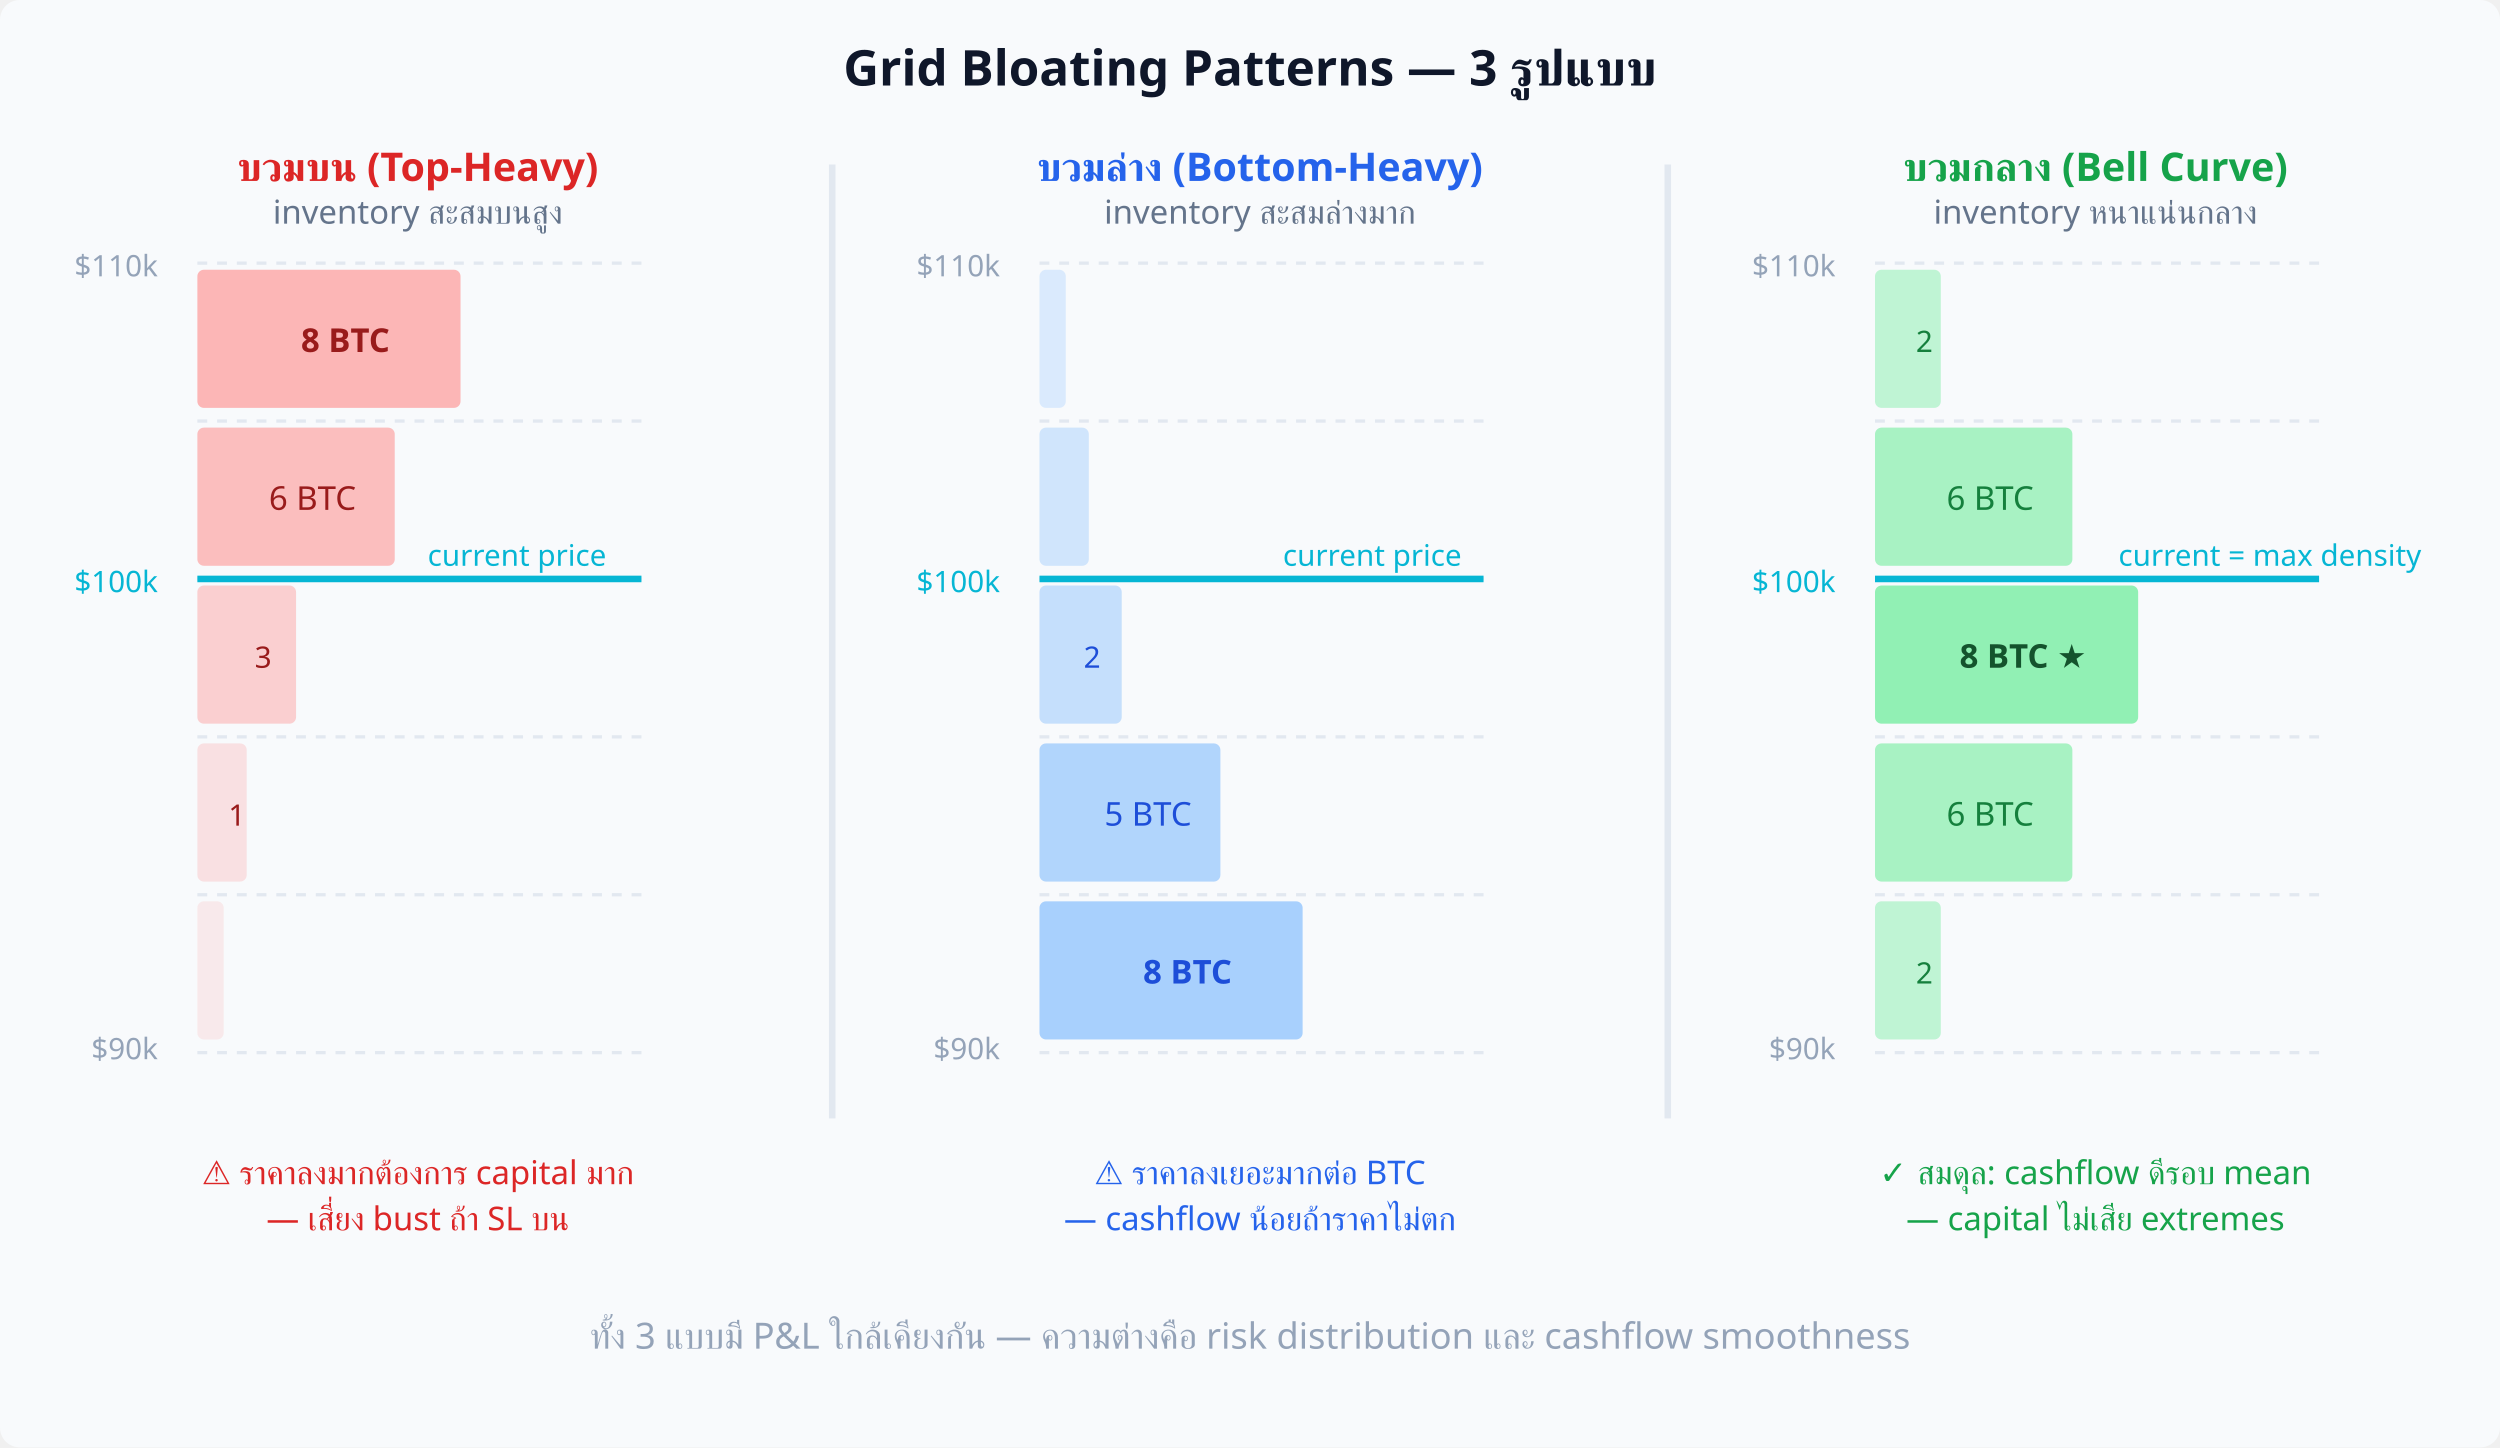
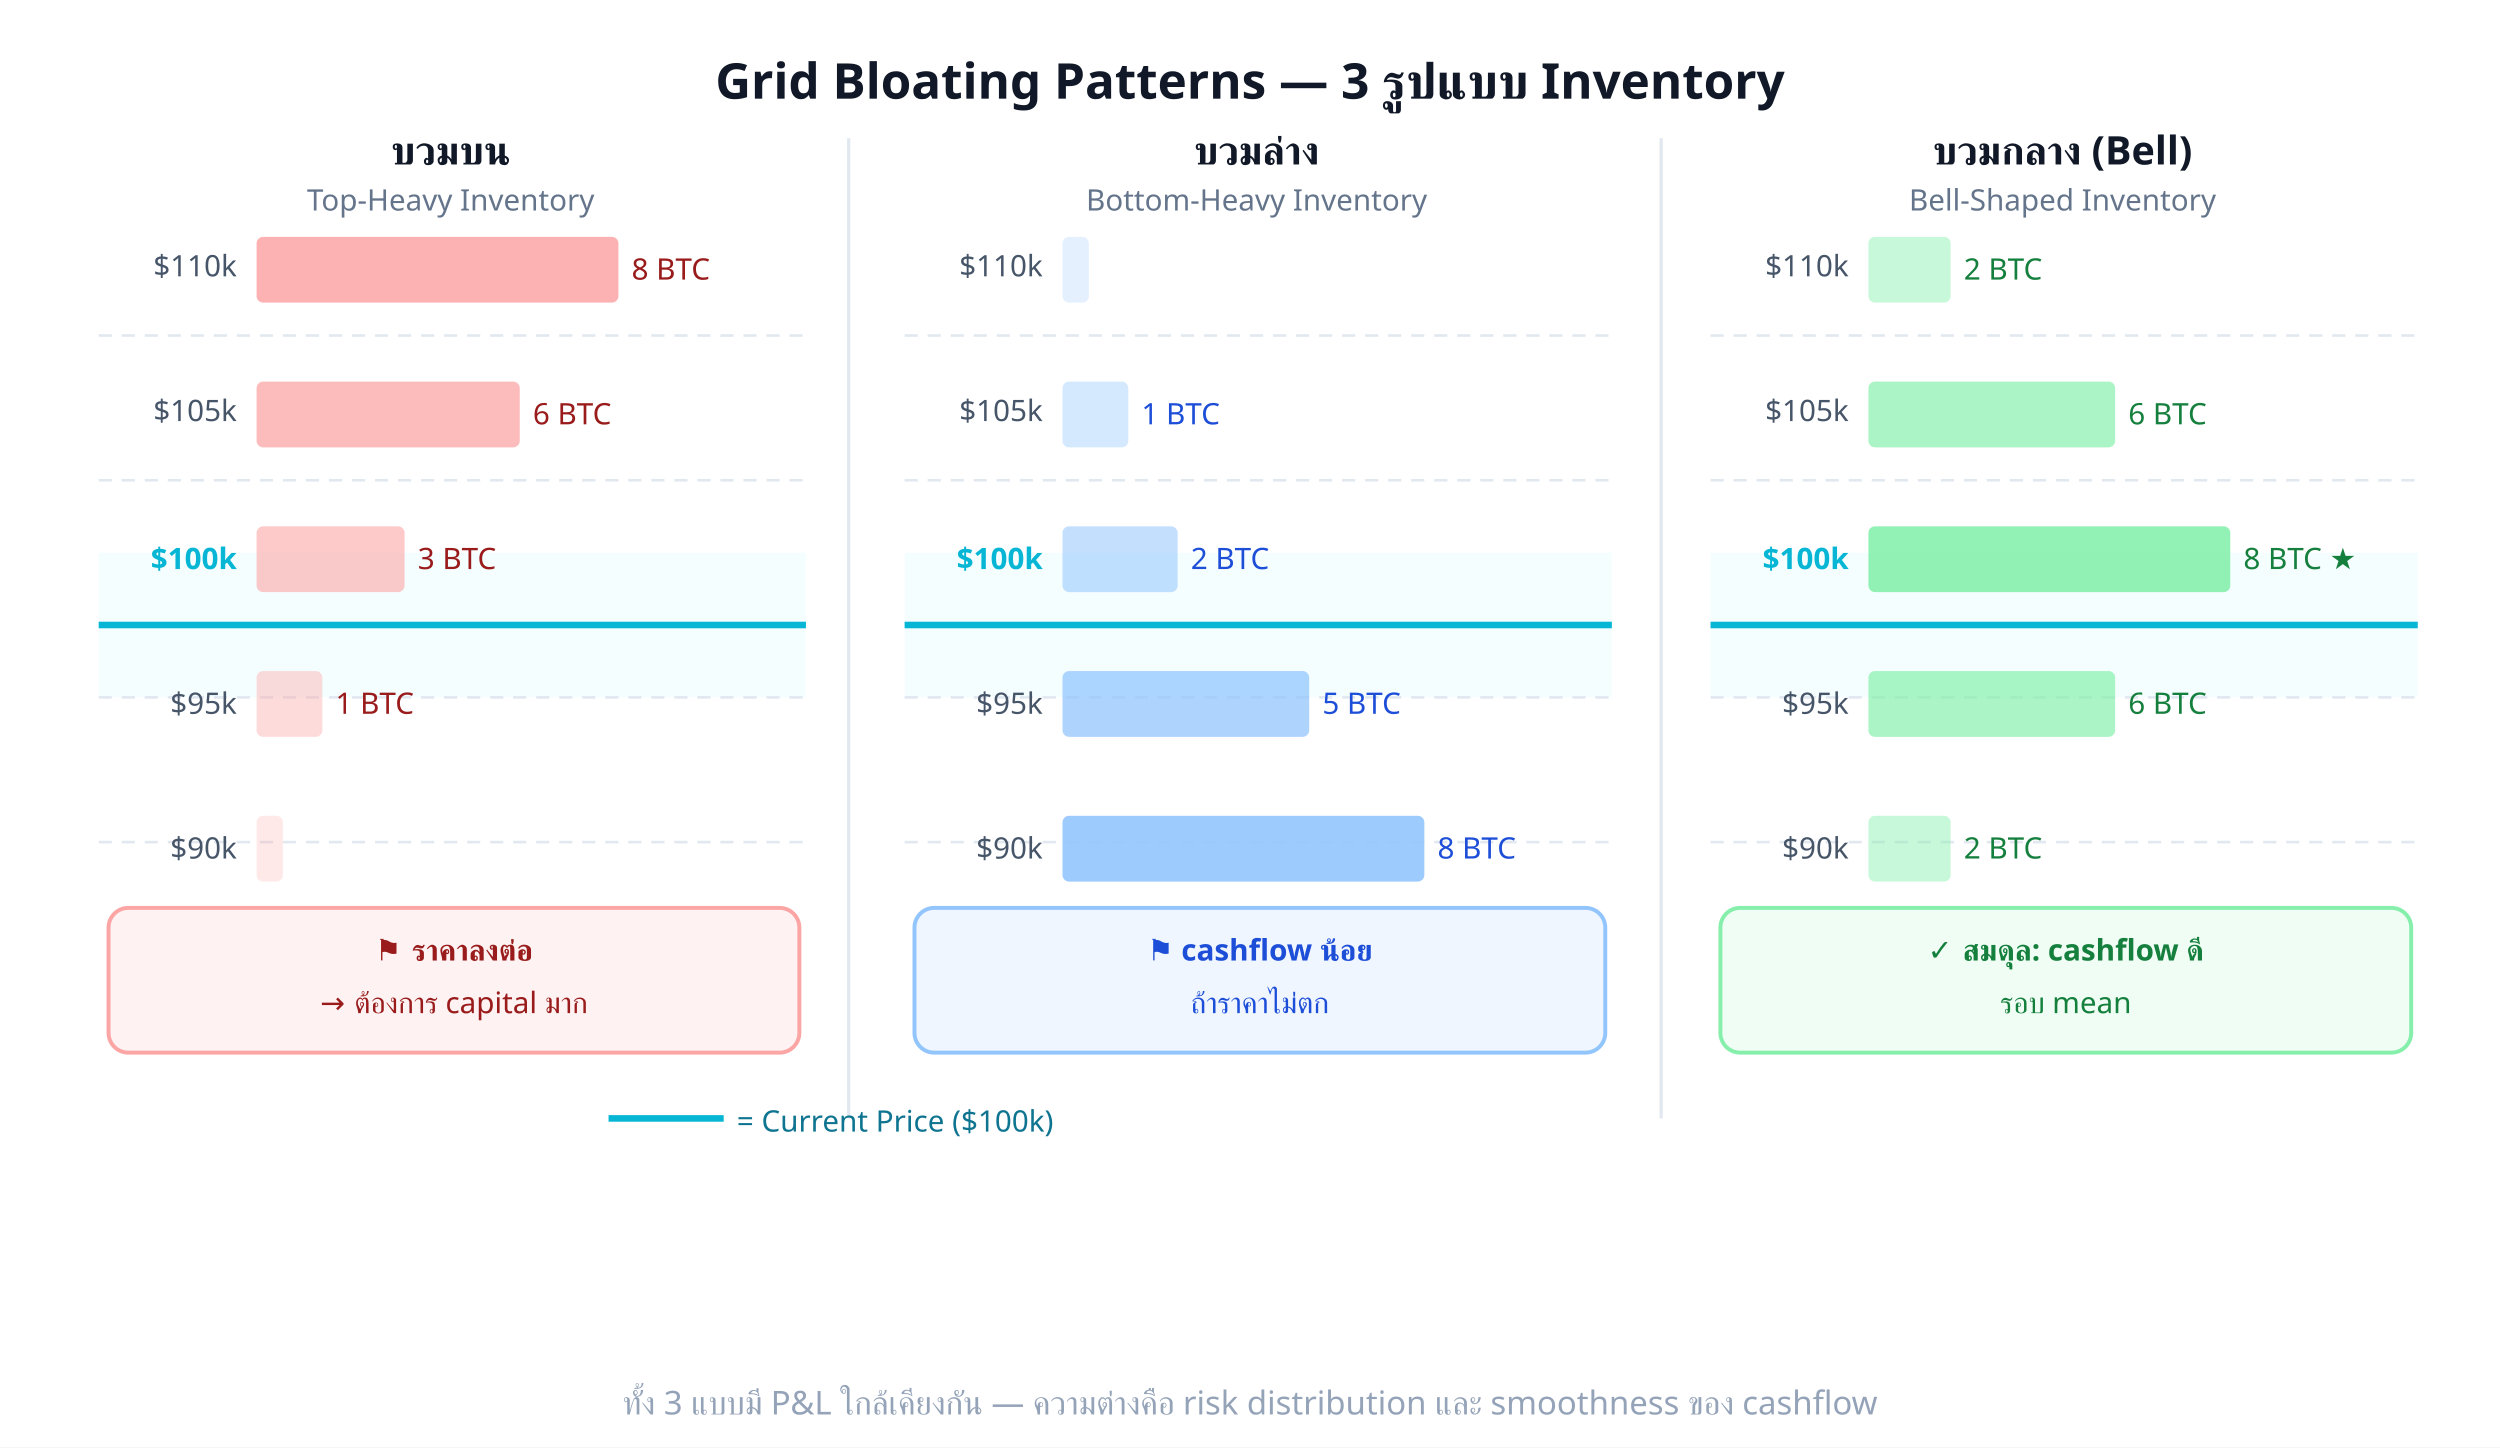
<svg xmlns="http://www.w3.org/2000/svg" viewBox="0 0 760 440" font-family="'Sarabun',sans-serif">
-   <rect width="760" height="440" fill="#f8fafc" rx="6" />
-   <text x="380" y="26" text-anchor="middle" font-size="15" font-weight="700" fill="#0f172a">Grid Bloating Patterns — 3 รูปแบบ</text>
-   <text x="127" y="55" text-anchor="middle" font-size="12" font-weight="700" fill="#dc2626">บวมบน (Top-Heavy)</text>
-   <text x="127" y="68" text-anchor="middle" font-size="10" fill="#64748b">inventory สะสมบนสูง</text>
-   <line x1="60" y1="80" x2="195" y2="80" stroke="#e2e8f0" stroke-width="1" stroke-dasharray="3,3" />
-   <line x1="60" y1="128" x2="195" y2="128" stroke="#e2e8f0" stroke-width="1" stroke-dasharray="3,3" />
-   <line x1="60" y1="176" x2="195" y2="176" stroke="#e2e8f0" stroke-width="1" stroke-dasharray="3,3" />
-   <line x1="60" y1="224" x2="195" y2="224" stroke="#e2e8f0" stroke-width="1" stroke-dasharray="3,3" />
-   <line x1="60" y1="272" x2="195" y2="272" stroke="#e2e8f0" stroke-width="1" stroke-dasharray="3,3" />
-   <line x1="60" y1="320" x2="195" y2="320" stroke="#e2e8f0" stroke-width="1" stroke-dasharray="3,3" />
-   <rect x="60" y="82" width="80" height="42" fill="#fca5a5" rx="2" fill-opacity="0.8" />
-   <text x="105" y="107" text-anchor="middle" font-size="10" fill="#991b1b" font-weight="700">8 BTC</text>
-   <rect x="60" y="130" width="60" height="42" fill="#fca5a5" rx="2" fill-opacity="0.7" />
-   <text x="95" y="155" text-anchor="middle" font-size="10" fill="#991b1b">6 BTC</text>
-   <rect x="60" y="178" width="30" height="42" fill="#fca5a5" rx="2" fill-opacity="0.5" />
-   <text x="80" y="203" text-anchor="middle" font-size="9" fill="#991b1b">3</text>
-   <rect x="60" y="226" width="15" height="42" fill="#fca5a5" rx="2" fill-opacity="0.3" />
-   <text x="72" y="251" text-anchor="middle" font-size="9" fill="#991b1b">1</text>
-   <rect x="60" y="274" width="8" height="42" fill="#fca5a5" rx="2" fill-opacity="0.2" />
-   <text x="48" y="84" text-anchor="end" font-size="9" fill="#94a3b8">$110k</text>
-   <text x="48" y="180" text-anchor="end" font-size="9" fill="#06b6d4">$100k</text>
-   <text x="48" y="322" text-anchor="end" font-size="9" fill="#94a3b8">$90k</text>
-   <line x1="60" y1="176" x2="195" y2="176" stroke="#06b6d4" stroke-width="2" />
-   <text x="130" y="172" font-size="9" fill="#06b6d4">current price</text>
-   <text x="383" y="55" text-anchor="middle" font-size="12" font-weight="700" fill="#2563eb">บวมล่าง (Bottom-Heavy)</text>
-   <text x="383" y="68" text-anchor="middle" font-size="10" fill="#64748b">inventory สะสมล่างมาก</text>
-   <line x1="316" y1="80" x2="451" y2="80" stroke="#e2e8f0" stroke-width="1" stroke-dasharray="3,3" />
-   <line x1="316" y1="128" x2="451" y2="128" stroke="#e2e8f0" stroke-width="1" stroke-dasharray="3,3" />
-   <line x1="316" y1="176" x2="451" y2="176" stroke="#e2e8f0" stroke-width="1" stroke-dasharray="3,3" />
-   <line x1="316" y1="224" x2="451" y2="224" stroke="#e2e8f0" stroke-width="1" stroke-dasharray="3,3" />
-   <line x1="316" y1="272" x2="451" y2="272" stroke="#e2e8f0" stroke-width="1" stroke-dasharray="3,3" />
-   <line x1="316" y1="320" x2="451" y2="320" stroke="#e2e8f0" stroke-width="1" stroke-dasharray="3,3" />
-   <rect x="316" y="82" width="8" height="42" fill="#93c5fd" rx="2" fill-opacity="0.3" />
-   <rect x="316" y="130" width="15" height="42" fill="#93c5fd" rx="2" fill-opacity="0.4" />
-   <rect x="316" y="178" width="25" height="42" fill="#93c5fd" rx="2" fill-opacity="0.5" />
-   <text x="332" y="203" text-anchor="middle" font-size="9" fill="#1d4ed8">2</text>
-   <rect x="316" y="226" width="55" height="42" fill="#93c5fd" rx="2" fill-opacity="0.7" />
-   <text x="349" y="251" text-anchor="middle" font-size="10" fill="#1d4ed8">5 BTC</text>
-   <rect x="316" y="274" width="80" height="42" fill="#93c5fd" rx="2" fill-opacity="0.8" />
-   <text x="361" y="299" text-anchor="middle" font-size="10" fill="#1d4ed8" font-weight="700">8 BTC</text>
-   <line x1="316" y1="176" x2="451" y2="176" stroke="#06b6d4" stroke-width="2" />
-   <text x="390" y="172" font-size="9" fill="#06b6d4">current price</text>
-   <text x="304" y="84" text-anchor="end" font-size="9" fill="#94a3b8">$110k</text>
-   <text x="304" y="180" text-anchor="end" font-size="9" fill="#06b6d4">$100k</text>
-   <text x="304" y="322" text-anchor="end" font-size="9" fill="#94a3b8">$90k</text>
-   <text x="637" y="55" text-anchor="middle" font-size="12" font-weight="700" fill="#16a34a">บวมกลาง (Bell Curve)</text>
-   <text x="637" y="68" text-anchor="middle" font-size="10" fill="#64748b">inventory หนาแน่นกลาง</text>
-   <line x1="570" y1="80" x2="705" y2="80" stroke="#e2e8f0" stroke-width="1" stroke-dasharray="3,3" />
-   <line x1="570" y1="128" x2="705" y2="128" stroke="#e2e8f0" stroke-width="1" stroke-dasharray="3,3" />
-   <line x1="570" y1="176" x2="705" y2="176" stroke="#e2e8f0" stroke-width="1" stroke-dasharray="3,3" />
-   <line x1="570" y1="224" x2="705" y2="224" stroke="#e2e8f0" stroke-width="1" stroke-dasharray="3,3" />
-   <line x1="570" y1="272" x2="705" y2="272" stroke="#e2e8f0" stroke-width="1" stroke-dasharray="3,3" />
-   <line x1="570" y1="320" x2="705" y2="320" stroke="#e2e8f0" stroke-width="1" stroke-dasharray="3,3" />
-   <rect x="570" y="82" width="20" height="42" fill="#86efac" rx="2" fill-opacity="0.5" />
-   <text x="585" y="107" text-anchor="middle" font-size="9" fill="#15803d">2</text>
-   <rect x="570" y="130" width="60" height="42" fill="#86efac" rx="2" fill-opacity="0.7" />
-   <text x="605" y="155" text-anchor="middle" font-size="10" fill="#15803d">6 BTC</text>
-   <rect x="570" y="178" width="80" height="42" fill="#86efac" rx="2" fill-opacity="0.9" />
-   <text x="615" y="203" text-anchor="middle" font-size="10" fill="#14532d" font-weight="700">8 BTC ★</text>
-   <rect x="570" y="226" width="60" height="42" fill="#86efac" rx="2" fill-opacity="0.7" />
-   <text x="605" y="251" text-anchor="middle" font-size="10" fill="#15803d">6 BTC</text>
-   <rect x="570" y="274" width="20" height="42" fill="#86efac" rx="2" fill-opacity="0.5" />
-   <text x="585" y="299" text-anchor="middle" font-size="9" fill="#15803d">2</text>
-   <line x1="570" y1="176" x2="705" y2="176" stroke="#06b6d4" stroke-width="2" />
-   <text x="644" y="172" font-size="9" fill="#06b6d4">current = max density</text>
-   <text x="558" y="84" text-anchor="end" font-size="9" fill="#94a3b8">$110k</text>
-   <text x="558" y="180" text-anchor="end" font-size="9" fill="#06b6d4">$100k</text>
-   <text x="558" y="322" text-anchor="end" font-size="9" fill="#94a3b8">$90k</text>
-   <line x1="253" y1="50" x2="253" y2="340" stroke="#e2e8f0" stroke-width="2" />
-   <line x1="507" y1="50" x2="507" y2="340" stroke="#e2e8f0" stroke-width="2" />
-   <text x="127" y="360" text-anchor="middle" font-size="10" fill="#dc2626">⚠️ ราคาลงมากต้องการ capital มาก</text>
-   <text x="127" y="374" text-anchor="middle" font-size="10" fill="#dc2626">— เสี่ยง bust ถ้า SL บน</text>
-   <text x="383" y="360" text-anchor="middle" font-size="10" fill="#2563eb">⚠️ ราคาลงเยอะมากต่อ BTC</text>
-   <text x="383" y="374" text-anchor="middle" font-size="10" fill="#2563eb">— cashflow น้อยถ้าราคาไม่ตก</text>
-   <text x="637" y="360" text-anchor="middle" font-size="10" fill="#16a34a">✓ สมดุล: cashflow ดีรอบ mean</text>
-   <text x="637" y="374" text-anchor="middle" font-size="10" fill="#16a34a">— capital ไม่เสีย extremes</text>
-   <text x="380" y="410" text-anchor="middle" font-size="11" fill="#94a3b8">ทั้ง 3 แบบมี P&amp;L ใกล้เคียงกัน — ความต่างคือ risk distribution และ cashflow smoothness</text>
+   <rect width="760" height="440" fill="#ffffff" />
+   <text x="380" y="30" font-size="15" font-weight="700" fill="#111827" text-anchor="middle">Grid Bloating Patterns — 3 รูปแบบ Inventory</text>
+   <line x1="258" y1="42" x2="258" y2="340" stroke="#e2e8f0" stroke-width="1" />
+   <line x1="505" y1="42" x2="505" y2="340" stroke="#e2e8f0" stroke-width="1" />
+   <text x="137" y="50" font-size="12" font-weight="700" fill="#111827" text-anchor="middle">บวมบน</text>
+   <text x="137" y="64" font-size="9" fill="#64748b" text-anchor="middle">Top-Heavy Inventory</text>
+   <rect x="30" y="168" width="215" height="44" fill="#ecfeff" opacity="0.5" />
+   <line x1="30" y1="102" x2="245" y2="102" stroke="#e2e8f0" stroke-width="0.8" stroke-dasharray="4,3" />
+   <line x1="30" y1="146" x2="245" y2="146" stroke="#e2e8f0" stroke-width="0.8" stroke-dasharray="4,3" />
+   <line x1="30" y1="212" x2="245" y2="212" stroke="#e2e8f0" stroke-width="0.8" stroke-dasharray="4,3" />
+   <line x1="30" y1="256" x2="245" y2="256" stroke="#e2e8f0" stroke-width="0.8" stroke-dasharray="4,3" />
+   <line x1="30" y1="190" x2="245" y2="190" stroke="#06b6d4" stroke-width="2" />
+   <text x="72" y="84" font-size="9" fill="#475569" text-anchor="end">$110k</text>
+   <text x="72" y="128" font-size="9" fill="#475569" text-anchor="end">$105k</text>
+   <text x="72" y="173" font-size="9" font-weight="700" fill="#06b6d4" text-anchor="end">$100k</text>
+   <text x="72" y="217" font-size="9" fill="#475569" text-anchor="end">$95k</text>
+   <text x="72" y="261" font-size="9" fill="#475569" text-anchor="end">$90k</text>
+   <rect x="78" y="72" width="110" height="20" rx="2" fill="#fca5a5" opacity="0.85" />
+   <text x="192" y="85" font-size="9" fill="#991b1b"> 8 BTC</text>
+   <rect x="78" y="116" width="80" height="20" rx="2" fill="#fca5a5" opacity="0.75" />
+   <text x="162" y="129" font-size="9" fill="#991b1b"> 6 BTC</text>
+   <rect x="78" y="160" width="45" height="20" rx="2" fill="#fca5a5" opacity="0.60" />
+   <text x="127" y="173" font-size="9" fill="#991b1b"> 3 BTC</text>
+   <rect x="78" y="204" width="20" height="20" rx="2" fill="#fca5a5" opacity="0.40" />
+   <text x="102" y="217" font-size="9" fill="#991b1b"> 1 BTC</text>
+   <rect x="78" y="248" width="8" height="20" rx="2" fill="#fca5a5" opacity="0.25" />
+   <rect x="33" y="276" width="210" height="44" rx="6" fill="#fef2f2" stroke="#fca5a5" stroke-width="1.2" />
+   <text x="138" y="292" font-size="9" fill="#991b1b" text-anchor="middle" font-weight="600">⚑ ราคาลงต่อ</text>
+   <text x="138" y="308" font-size="9" fill="#991b1b" text-anchor="middle">→ ต้องการ capital มาก</text>
+   <text x="382" y="50" font-size="12" font-weight="700" fill="#111827" text-anchor="middle">บวมล่าง</text>
+   <text x="382" y="64" font-size="9" fill="#64748b" text-anchor="middle">Bottom-Heavy Inventory</text>
+   <rect x="275" y="168" width="215" height="44" fill="#ecfeff" opacity="0.5" />
+   <line x1="275" y1="102" x2="490" y2="102" stroke="#e2e8f0" stroke-width="0.8" stroke-dasharray="4,3" />
+   <line x1="275" y1="146" x2="490" y2="146" stroke="#e2e8f0" stroke-width="0.8" stroke-dasharray="4,3" />
+   <line x1="275" y1="212" x2="490" y2="212" stroke="#e2e8f0" stroke-width="0.8" stroke-dasharray="4,3" />
+   <line x1="275" y1="256" x2="490" y2="256" stroke="#e2e8f0" stroke-width="0.8" stroke-dasharray="4,3" />
+   <line x1="275" y1="190" x2="490" y2="190" stroke="#06b6d4" stroke-width="2" />
+   <text x="317" y="84" font-size="9" fill="#475569" text-anchor="end">$110k</text>
+   <text x="317" y="128" font-size="9" fill="#475569" text-anchor="end">$105k</text>
+   <text x="317" y="173" font-size="9" font-weight="700" fill="#06b6d4" text-anchor="end">$100k</text>
+   <text x="317" y="217" font-size="9" fill="#475569" text-anchor="end">$95k</text>
+   <text x="317" y="261" font-size="9" fill="#475569" text-anchor="end">$90k</text>
+   <rect x="323" y="72" width="8" height="20" rx="2" fill="#93c5fd" opacity="0.25" />
+   <rect x="323" y="116" width="20" height="20" rx="2" fill="#93c5fd" opacity="0.40" />
+   <text x="347" y="129" font-size="9" fill="#1d4ed8"> 1 BTC</text>
+   <rect x="323" y="160" width="35" height="20" rx="2" fill="#93c5fd" opacity="0.55" />
+   <text x="362" y="173" font-size="9" fill="#1d4ed8"> 2 BTC</text>
+   <rect x="323" y="204" width="75" height="20" rx="2" fill="#93c5fd" opacity="0.75" />
+   <text x="402" y="217" font-size="9" fill="#1d4ed8"> 5 BTC</text>
+   <rect x="323" y="248" width="110" height="20" rx="2" fill="#93c5fd" opacity="0.90" />
+   <text x="437" y="261" font-size="9" fill="#1d4ed8"> 8 BTC</text>
+   <rect x="278" y="276" width="210" height="44" rx="6" fill="#eff6ff" stroke="#93c5fd" stroke-width="1.2" />
+   <text x="383" y="292" font-size="9" fill="#1d4ed8" text-anchor="middle" font-weight="600">⚑ cashflow น้อย</text>
+   <text x="383" y="308" font-size="9" fill="#1d4ed8" text-anchor="middle">ถ้าราคาไม่ตก</text>
+   <text x="627" y="50" font-size="12" font-weight="700" fill="#111827" text-anchor="middle">บวมกลาง (Bell)</text>
+   <text x="627" y="64" font-size="9" fill="#64748b" text-anchor="middle">Bell-Shaped Inventory</text>
+   <rect x="520" y="168" width="215" height="44" fill="#ecfeff" opacity="0.5" />
+   <line x1="520" y1="102" x2="735" y2="102" stroke="#e2e8f0" stroke-width="0.8" stroke-dasharray="4,3" />
+   <line x1="520" y1="146" x2="735" y2="146" stroke="#e2e8f0" stroke-width="0.8" stroke-dasharray="4,3" />
+   <line x1="520" y1="212" x2="735" y2="212" stroke="#e2e8f0" stroke-width="0.8" stroke-dasharray="4,3" />
+   <line x1="520" y1="256" x2="735" y2="256" stroke="#e2e8f0" stroke-width="0.8" stroke-dasharray="4,3" />
+   <line x1="520" y1="190" x2="735" y2="190" stroke="#06b6d4" stroke-width="2" />
+   <text x="562" y="84" font-size="9" fill="#475569" text-anchor="end">$110k</text>
+   <text x="562" y="128" font-size="9" fill="#475569" text-anchor="end">$105k</text>
+   <text x="562" y="173" font-size="9" font-weight="700" fill="#06b6d4" text-anchor="end">$100k</text>
+   <text x="562" y="217" font-size="9" fill="#475569" text-anchor="end">$95k</text>
+   <text x="562" y="261" font-size="9" fill="#475569" text-anchor="end">$90k</text>
+   <rect x="568" y="72" width="25" height="20" rx="2" fill="#86efac" opacity="0.45" />
+   <text x="597" y="85" font-size="9" fill="#15803d"> 2 BTC</text>
+   <rect x="568" y="116" width="75" height="20" rx="2" fill="#86efac" opacity="0.70" />
+   <text x="647" y="129" font-size="9" fill="#15803d"> 6 BTC</text>
+   <rect x="568" y="160" width="110" height="20" rx="2" fill="#86efac" opacity="0.90" />
+   <text x="682" y="173" font-size="9" fill="#15803d"> 8 BTC ★</text>
+   <rect x="568" y="204" width="75" height="20" rx="2" fill="#86efac" opacity="0.70" />
+   <text x="647" y="217" font-size="9" fill="#15803d"> 6 BTC</text>
+   <rect x="568" y="248" width="25" height="20" rx="2" fill="#86efac" opacity="0.45" />
+   <text x="597" y="261" font-size="9" fill="#15803d"> 2 BTC</text>
+   <rect x="523" y="276" width="210" height="44" rx="6" fill="#f0fdf4" stroke="#86efac" stroke-width="1.2" />
+   <text x="628" y="292" font-size="9" fill="#15803d" text-anchor="middle" font-weight="600">✓ สมดุล: cashflow ดี</text>
+   <text x="628" y="308" font-size="9" fill="#15803d" text-anchor="middle">รอบ mean</text>
+   <line x1="185" y1="340" x2="220" y2="340" stroke="#06b6d4" stroke-width="2" />
+   <text x="224" y="344" font-size="9" fill="#0e7490">= Current Price ($100k)</text>
+   <text x="380" y="430" font-size="10" fill="#94a3b8" text-anchor="middle">ทั้ง 3 แบบมี P&amp;L ใกล้เคียงกัน — ความต่างคือ risk distribution และ smoothness ของ cashflow</text>
</svg>
